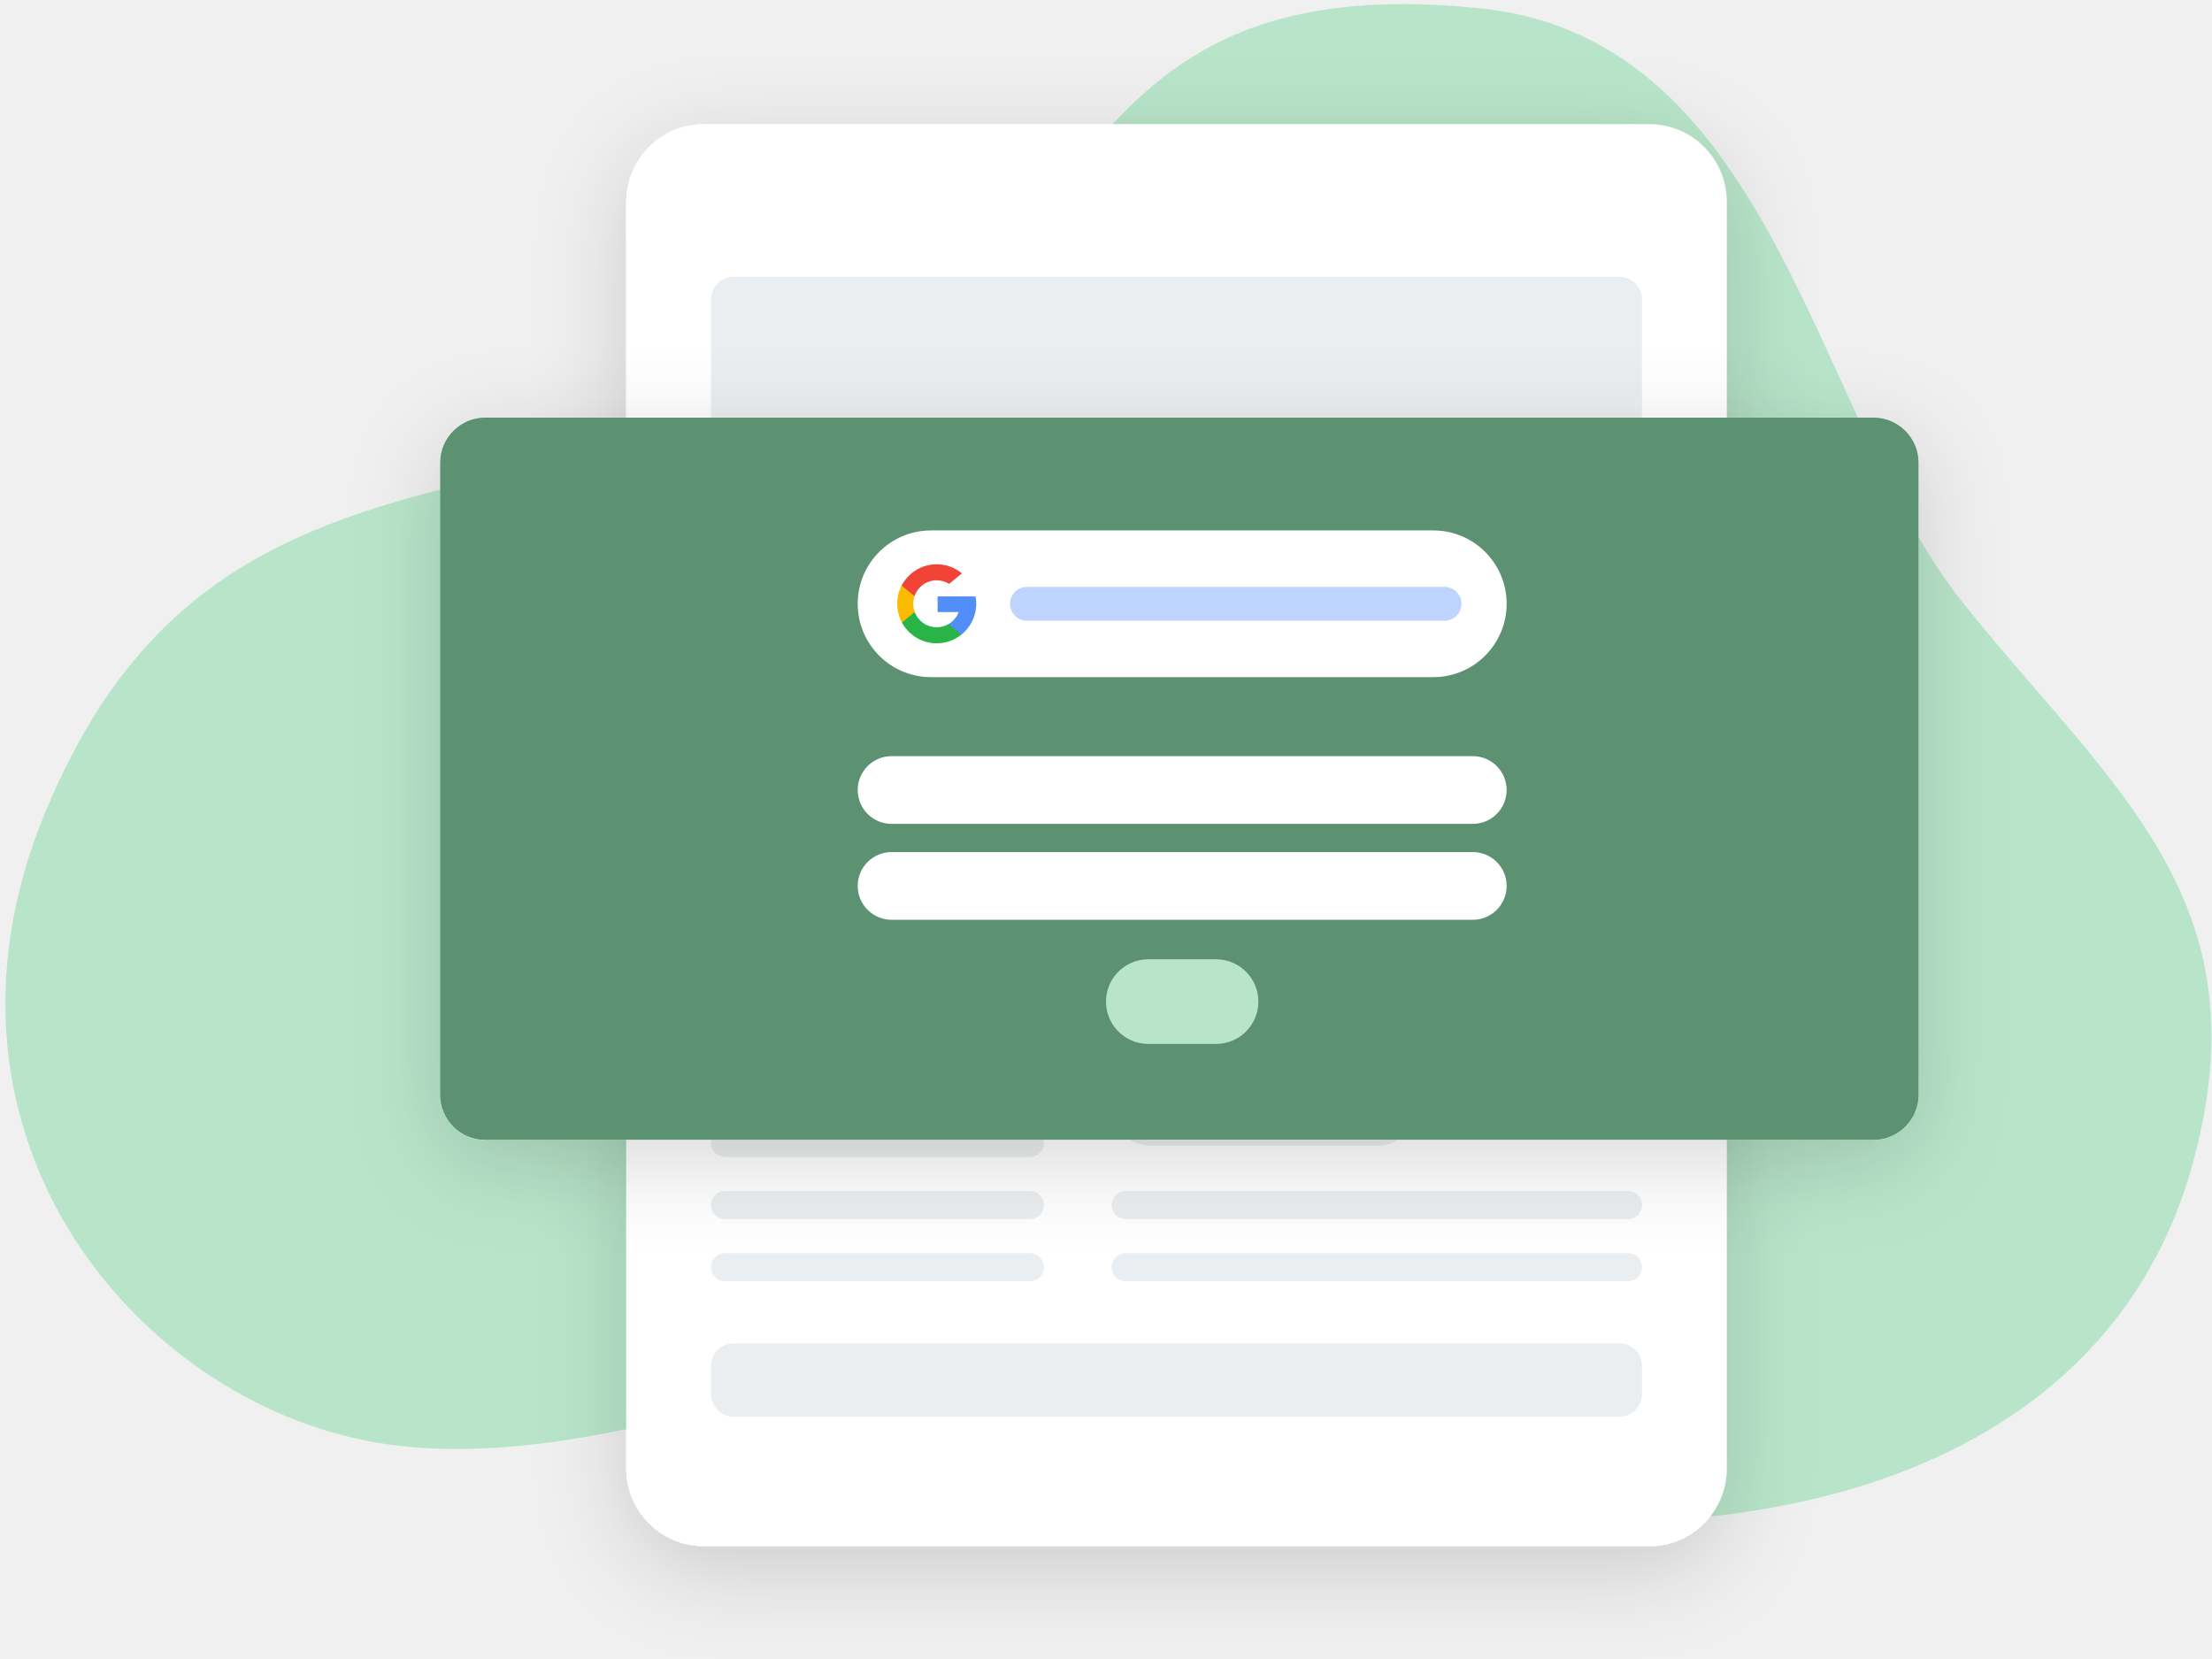
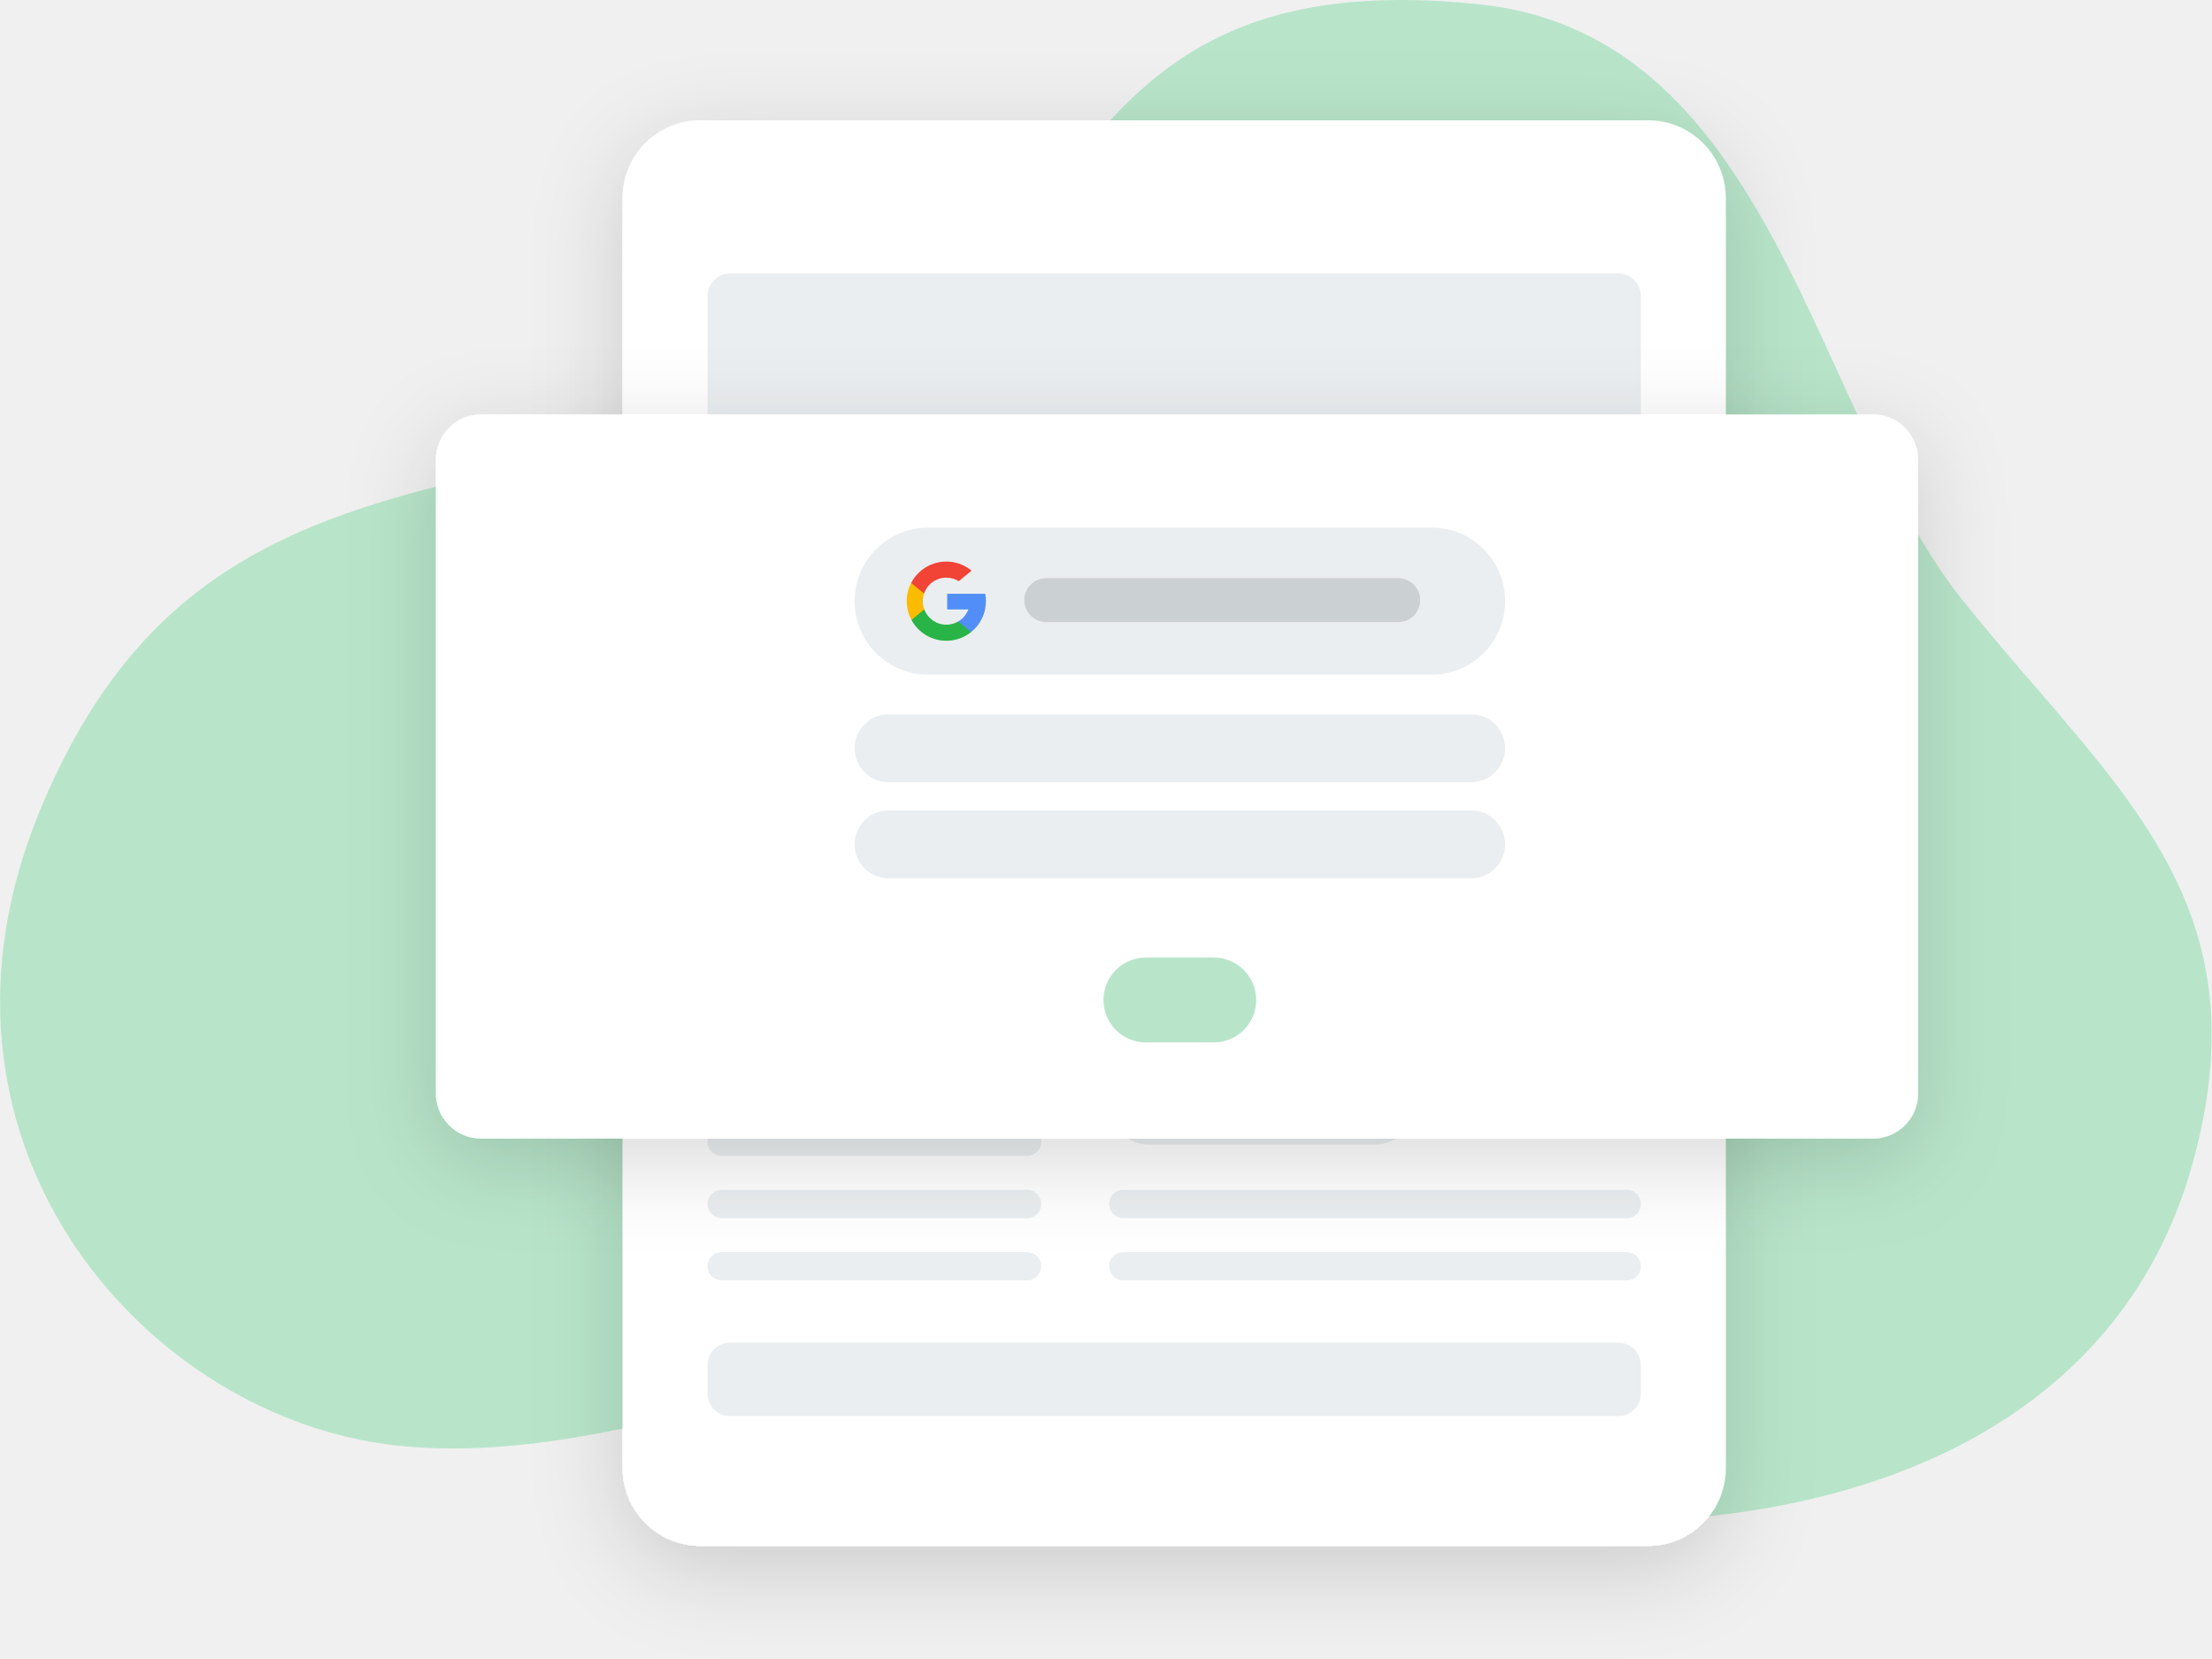
- <svg xmlns="http://www.w3.org/2000/svg" width="392" height="294" viewBox="0 0 392 294" fill="none">
-   <path d="M180.13 237.825C203.617 239.14 222 267 275 269.5C328 272 375.422 253.5 388.5 206.5C401.578 159.5 374.5 140 348 107C321.5 74 314.818 6.99 262.5 1.5C181.5 -7 197 57.5 136 73.5C75 89.5 32 86 8 144C-16 202 25.489 250.016 69 256C108.651 261.453 156.775 236.518 180.13 237.825Z" fill="#B8E5CA" />
-   <g filter="url(#filter0_d_27_947)">
-     <path d="M111 35.764C111 28.162 117.162 22 124.764 22H292.236C299.838 22 306 28.162 306 35.764V260.236C306 267.838 299.838 274 292.236 274H124.764C117.162 274 111 267.838 111 260.236V35.764Z" fill="white" />
+ <svg xmlns="http://www.w3.org/2000/svg" width="352" height="264" viewBox="0 0 352 264" fill="none">
+   <path d="M161.312 213.435C182.455 214.619 199.004 239.699 246.716 241.949C294.427 244.2 337.116 227.546 348.89 185.236C360.663 142.925 336.287 125.371 312.431 95.664C288.575 65.957 282.56 5.634 235.463 0.692C162.546 -6.96 176.499 51.104 121.586 65.507C66.672 79.91 27.963 76.76 6.358 128.972C-15.247 181.185 22.102 224.409 61.271 229.796C96.965 234.705 140.287 212.258 161.312 213.435Z" fill="#B8E5CA" />
+   <g filter="url(#filter0_d_600_1592)">
+     <path d="M99.08 31.536C99.08 24.693 104.627 19.146 111.47 19.146H262.232C269.075 19.146 274.622 24.693 274.622 31.536V233.61C274.622 240.453 269.075 246 262.231 246H111.47C104.627 246 99.08 240.453 99.08 233.61V31.536Z" fill="white" />
  </g>
-   <path d="M126 53.061C126 50.852 127.791 49.061 130 49.061H287C289.209 49.061 291 50.852 291 53.061V91.061C291 93.27 289.209 95.061 287 95.061H130C127.791 95.061 126 93.27 126 91.061V53.061Z" fill="#EBEEF0" />
-   <path d="M126 242.061C126 239.852 127.791 238.061 130 238.061H287C289.209 238.061 291 239.852 291 242.061V247.061C291 249.27 289.209 251.061 287 251.061H130C127.791 251.061 126 249.27 126 247.061V242.061Z" fill="#EBEEF0" />
-   <rect x="197" y="189.061" width="54" height="14" rx="7" fill="#EBEEF0" />
-   <rect x="197" y="211.061" width="94" height="5" rx="2.5" fill="#EBEEF0" />
-   <rect x="126" y="211.061" width="59" height="5" rx="2.5" fill="#EBEEF0" />
-   <rect x="126" y="200.061" width="59" height="5" rx="2.5" fill="#EBEEF0" />
-   <rect x="126" y="222.061" width="59" height="5" rx="2.5" fill="#EBEEF0" />
-   <rect x="126" y="189.061" width="59" height="5" rx="2.5" fill="#EBEEF0" />
-   <rect x="197" y="222.061" width="94" height="5" rx="2.5" fill="#EBEEF0" />
-   <g filter="url(#filter1_d_27_947)">
-     <rect x="78" y="74" width="262" height="128" rx="8" fill="#5C9271" />
+   <path d="M112.583 47.108C112.583 45.119 114.196 43.507 116.184 43.507H257.518C259.507 43.507 261.119 45.119 261.119 47.108V81.316C261.119 83.304 259.507 84.917 257.518 84.917H116.184C114.196 84.917 112.583 83.304 112.583 81.316V47.108Z" fill="#EBEEF0" />
+   <path d="M112.583 217.248C112.583 215.259 114.196 213.647 116.184 213.647H257.518C259.507 213.647 261.119 215.259 261.119 217.248V221.749C261.119 223.738 259.507 225.35 257.518 225.35H116.184C114.196 225.35 112.583 223.738 112.583 221.749V217.248Z" fill="#EBEEF0" />
+   <rect x="176.499" y="169.537" width="48.612" height="12.603" rx="6.301" fill="#EBEEF0" />
+   <rect x="176.499" y="189.341" width="84.62" height="4.501" rx="2.251" fill="#EBEEF0" />
+   <rect x="112.583" y="189.341" width="53.113" height="4.501" rx="2.251" fill="#EBEEF0" />
+   <rect x="112.583" y="179.439" width="53.113" height="4.501" rx="2.251" fill="#EBEEF0" />
+   <rect x="112.583" y="199.244" width="53.113" height="4.501" rx="2.251" fill="#EBEEF0" />
+   <rect x="112.583" y="169.537" width="53.113" height="4.501" rx="2.251" fill="#EBEEF0" />
+   <rect x="176.499" y="199.244" width="84.62" height="4.501" rx="2.251" fill="#EBEEF0" />
+   <g filter="url(#filter1_d_600_1592)">
+     <rect x="69.373" y="65.957" width="235.856" height="115.227" rx="7.202" fill="white" />
  </g>
-   <rect x="152" y="94" width="115" height="26" rx="13" fill="white" />
-   <rect x="179" y="104" width="80" height="6" rx="3" fill="#BED4FF" />
-   <g clip-path="url(#clip0_27_947)">
-     <path d="M162.103 108.46L161.615 110.28L159.834 110.317C159.302 109.33 159 108.2 159 107C159 105.839 159.282 104.745 159.783 103.781H159.783L161.369 104.071L162.063 105.648C161.918 106.072 161.839 106.527 161.839 107C161.839 107.514 161.932 108.006 162.103 108.46Z" fill="#FBBB00" />
-     <path d="M172.878 105.692C172.958 106.116 173 106.553 173 107C173 107.501 172.947 107.99 172.847 108.462C172.506 110.066 171.616 111.467 170.382 112.459L170.382 112.458L168.385 112.357L168.102 110.592C168.92 110.112 169.56 109.361 169.897 108.462H166.154V105.692H169.952H172.878Z" fill="#518EF8" />
-     <path d="M170.382 112.459L170.382 112.459C169.183 113.423 167.659 114 166 114C163.334 114 161.017 112.51 159.834 110.317L162.103 108.46C162.694 110.038 164.216 111.161 166 111.161C166.767 111.161 167.485 110.954 168.102 110.592L170.382 112.459Z" fill="#28B446" />
-     <path d="M170.468 101.612L168.201 103.468C167.562 103.069 166.808 102.839 166 102.839C164.176 102.839 162.625 104.013 162.064 105.648L159.783 103.781H159.783C160.948 101.535 163.295 100 166 100C167.699 100 169.256 100.605 170.468 101.612Z" fill="#F14336" />
+   <rect x="135.989" y="113.668" width="103.525" height="10.803" rx="5.401" fill="#EBEEF0" />
+   <rect x="135.989" y="83.961" width="103.525" height="23.406" rx="11.703" fill="#EBEEF0" />
+   <rect x="163" y="92" width="63" height="7" rx="3.5" fill="#CBD0D3" />
+   <g clip-path="url(#clip0_600_1592)">
+     <path d="M147.084 96.979L146.645 98.617L145.042 98.65C144.562 97.762 144.291 96.745 144.291 95.664C144.291 94.619 144.545 93.634 144.995 92.766H144.995L146.423 93.028L147.048 94.447C146.917 94.828 146.846 95.238 146.846 95.664C146.846 96.127 146.93 96.57 147.084 96.979Z" fill="#FBBB00" />
+     <path d="M156.783 94.487C156.856 94.868 156.893 95.262 156.893 95.664C156.893 96.115 156.846 96.555 156.756 96.98C156.449 98.424 155.647 99.686 154.537 100.578L154.537 100.578L152.739 100.486L152.484 98.898C153.221 98.466 153.797 97.789 154.1 96.98H150.73V94.487H154.149H156.783Z" fill="#518EF8" />
+     <path d="M154.537 100.578L154.537 100.578C153.457 101.446 152.085 101.966 150.592 101.966C148.192 101.966 146.106 100.624 145.042 98.65L147.084 96.979C147.616 98.399 148.986 99.41 150.592 99.41C151.282 99.41 151.929 99.224 152.484 98.898L154.537 100.578Z" fill="#28B446" />
+     <path d="M154.614 90.813L152.573 92.485C151.998 92.126 151.319 91.918 150.592 91.918C148.949 91.918 147.554 92.976 147.048 94.447L144.995 92.766H144.995C146.044 90.744 148.157 89.363 150.592 89.363C152.121 89.363 153.523 89.907 154.614 90.813Z" fill="#F14336" />
  </g>
-   <rect x="152" y="134" width="115" height="12" rx="6" fill="white" />
-   <rect x="152" y="151" width="115" height="12" rx="6" fill="white" />
-   <rect x="196" y="170" width="27" height="15" rx="7.5" fill="#B8E5CA" />
+   <rect x="135.989" y="128.972" width="103.525" height="10.803" rx="5.401" fill="#EBEEF0" />
+   <rect x="175.598" y="152.378" width="24.306" height="13.503" rx="6.752" fill="#B8E5CA" />
  <defs>
-     <filter id="filter0_d_27_947" x="95" y="10" width="227" height="284" filterUnits="userSpaceOnUse" color-interpolation-filters="sRGB">
+     <filter id="filter0_d_600_1592" x="84.677" y="8.343" width="204.349" height="255.661" filterUnits="userSpaceOnUse" color-interpolation-filters="sRGB">
      <feFlood flood-opacity="0" result="BackgroundImageFix" />
      <feColorMatrix in="SourceAlpha" type="matrix" values="0 0 0 0 0 0 0 0 0 0 0 0 0 0 0 0 0 0 127 0" result="hardAlpha" />
-       <feOffset dy="4" />
-       <feGaussianBlur stdDeviation="8" />
+       <feOffset dy="3.601" />
+       <feGaussianBlur stdDeviation="7.202" />
      <feComposite in2="hardAlpha" operator="out" />
      <feColorMatrix type="matrix" values="0 0 0 0 0 0 0 0 0 0 0 0 0 0 0 0 0 0 0.15 0" />
-       <feBlend mode="normal" in2="BackgroundImageFix" result="effect1_dropShadow_27_947" />
-       <feBlend mode="normal" in="SourceGraphic" in2="effect1_dropShadow_27_947" result="shape" />
+       <feBlend mode="normal" in2="BackgroundImageFix" result="effect1_dropShadow_600_1592" />
+       <feBlend mode="normal" in="SourceGraphic" in2="effect1_dropShadow_600_1592" result="shape" />
    </filter>
-     <filter id="filter1_d_27_947" x="62" y="62" width="294" height="160" filterUnits="userSpaceOnUse" color-interpolation-filters="sRGB">
+     <filter id="filter1_d_600_1592" x="54.97" y="55.154" width="264.663" height="144.034" filterUnits="userSpaceOnUse" color-interpolation-filters="sRGB">
      <feFlood flood-opacity="0" result="BackgroundImageFix" />
      <feColorMatrix in="SourceAlpha" type="matrix" values="0 0 0 0 0 0 0 0 0 0 0 0 0 0 0 0 0 0 127 0" result="hardAlpha" />
-       <feOffset dy="4" />
-       <feGaussianBlur stdDeviation="8" />
+       <feOffset dy="3.601" />
+       <feGaussianBlur stdDeviation="7.202" />
      <feComposite in2="hardAlpha" operator="out" />
      <feColorMatrix type="matrix" values="0 0 0 0 0 0 0 0 0 0 0 0 0 0 0 0 0 0 0.15 0" />
-       <feBlend mode="normal" in2="BackgroundImageFix" result="effect1_dropShadow_27_947" />
-       <feBlend mode="normal" in="SourceGraphic" in2="effect1_dropShadow_27_947" result="shape" />
+       <feBlend mode="normal" in2="BackgroundImageFix" result="effect1_dropShadow_600_1592" />
+       <feBlend mode="normal" in="SourceGraphic" in2="effect1_dropShadow_600_1592" result="shape" />
    </filter>
-     <clipPath id="clip0_27_947">
-       <rect width="14" height="14" fill="white" transform="translate(159 100)" />
+     <clipPath id="clip0_600_1592">
+       <rect width="12.603" height="12.603" fill="white" transform="translate(144.291 89.3627)" />
    </clipPath>
  </defs>
</svg>
